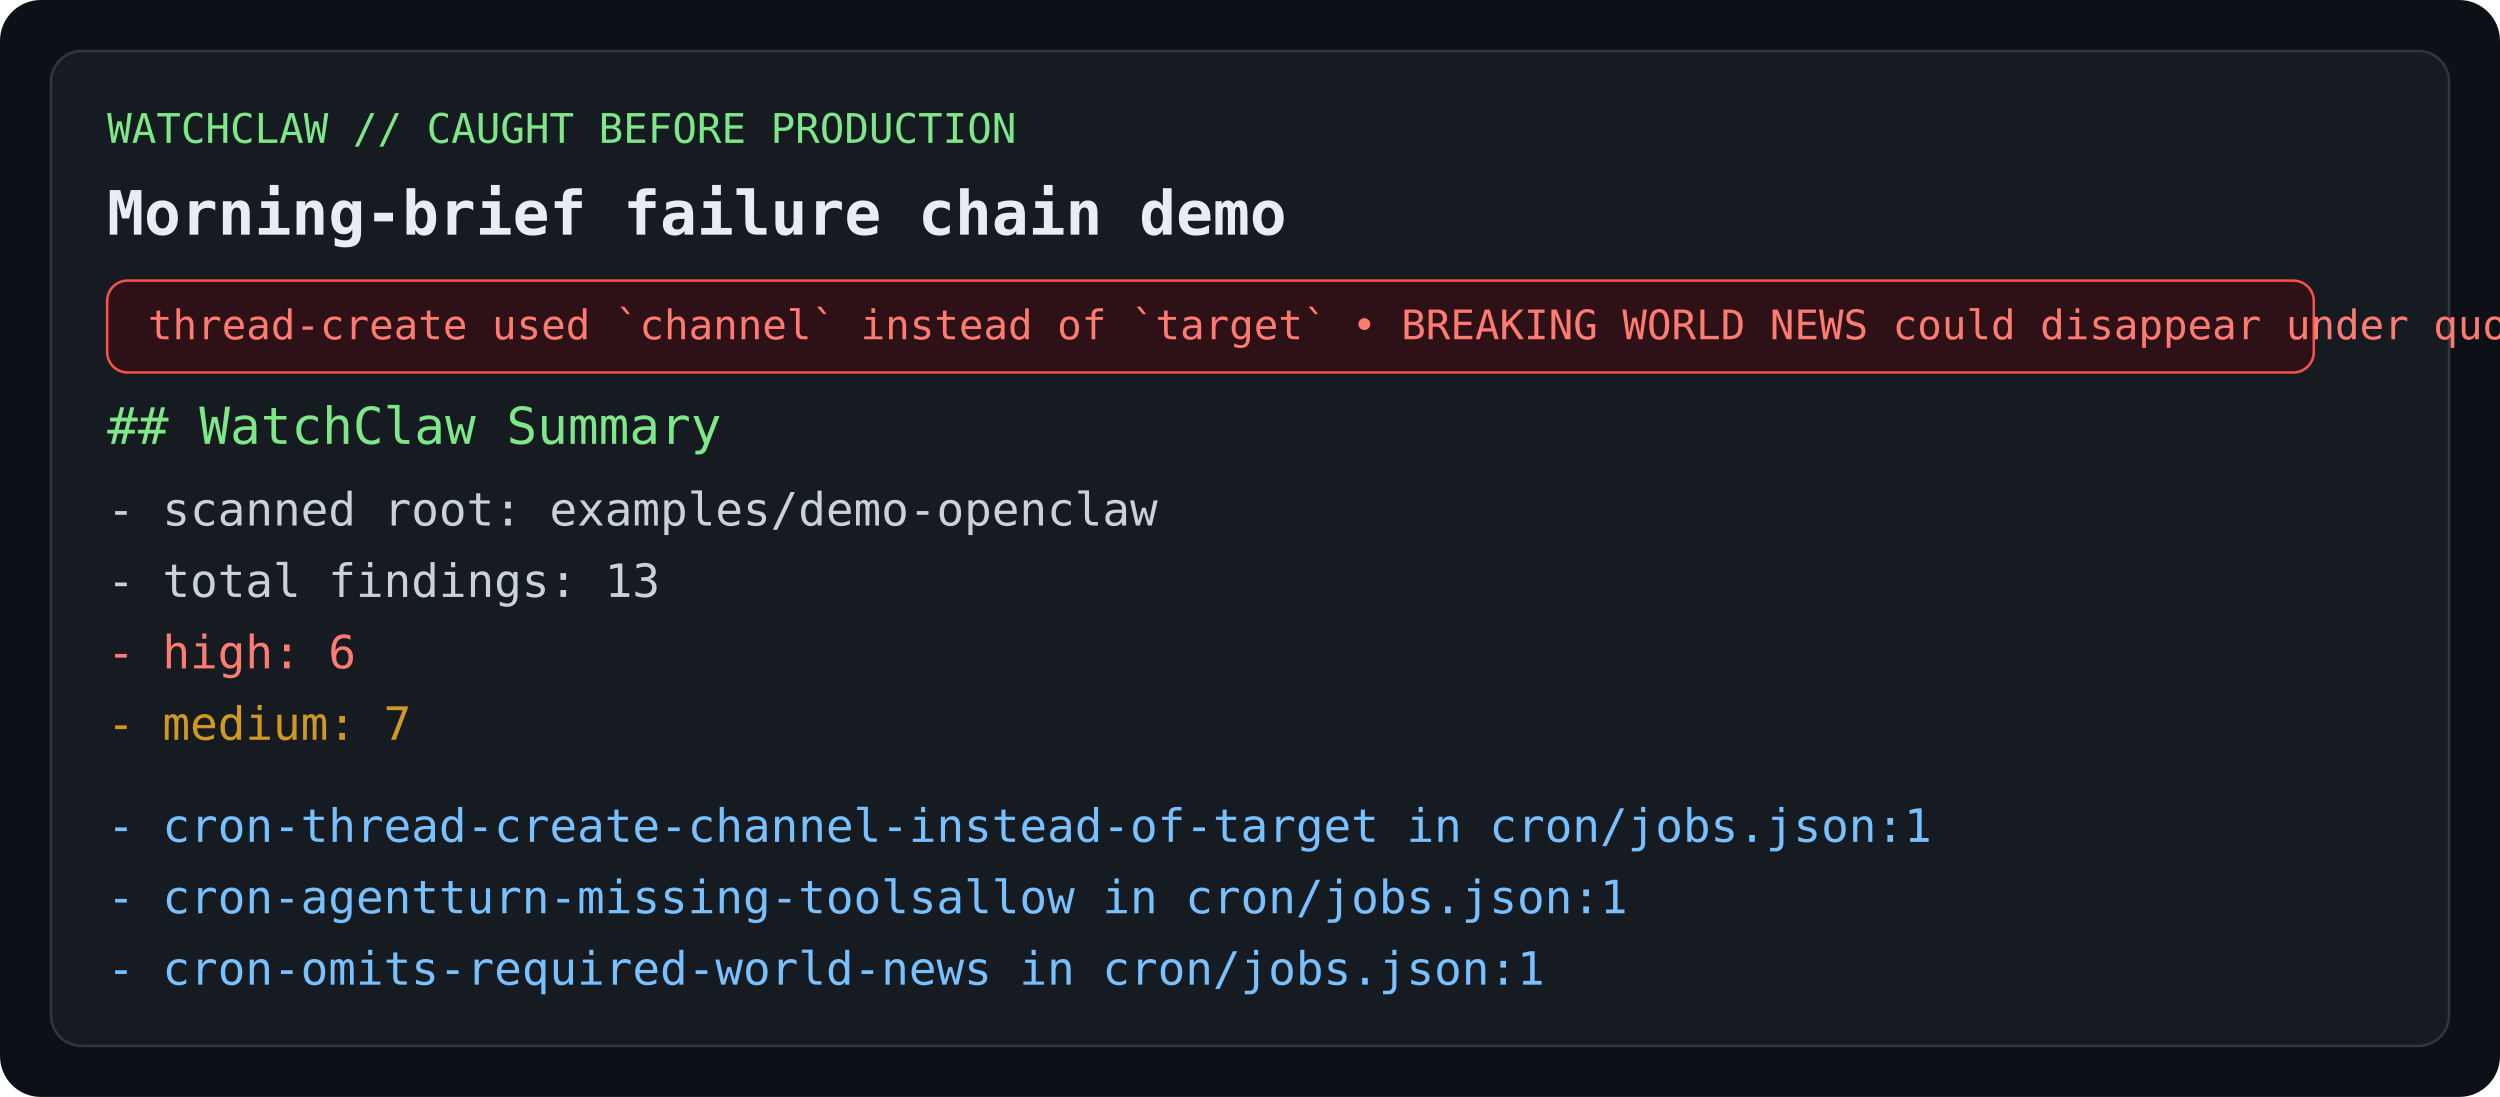
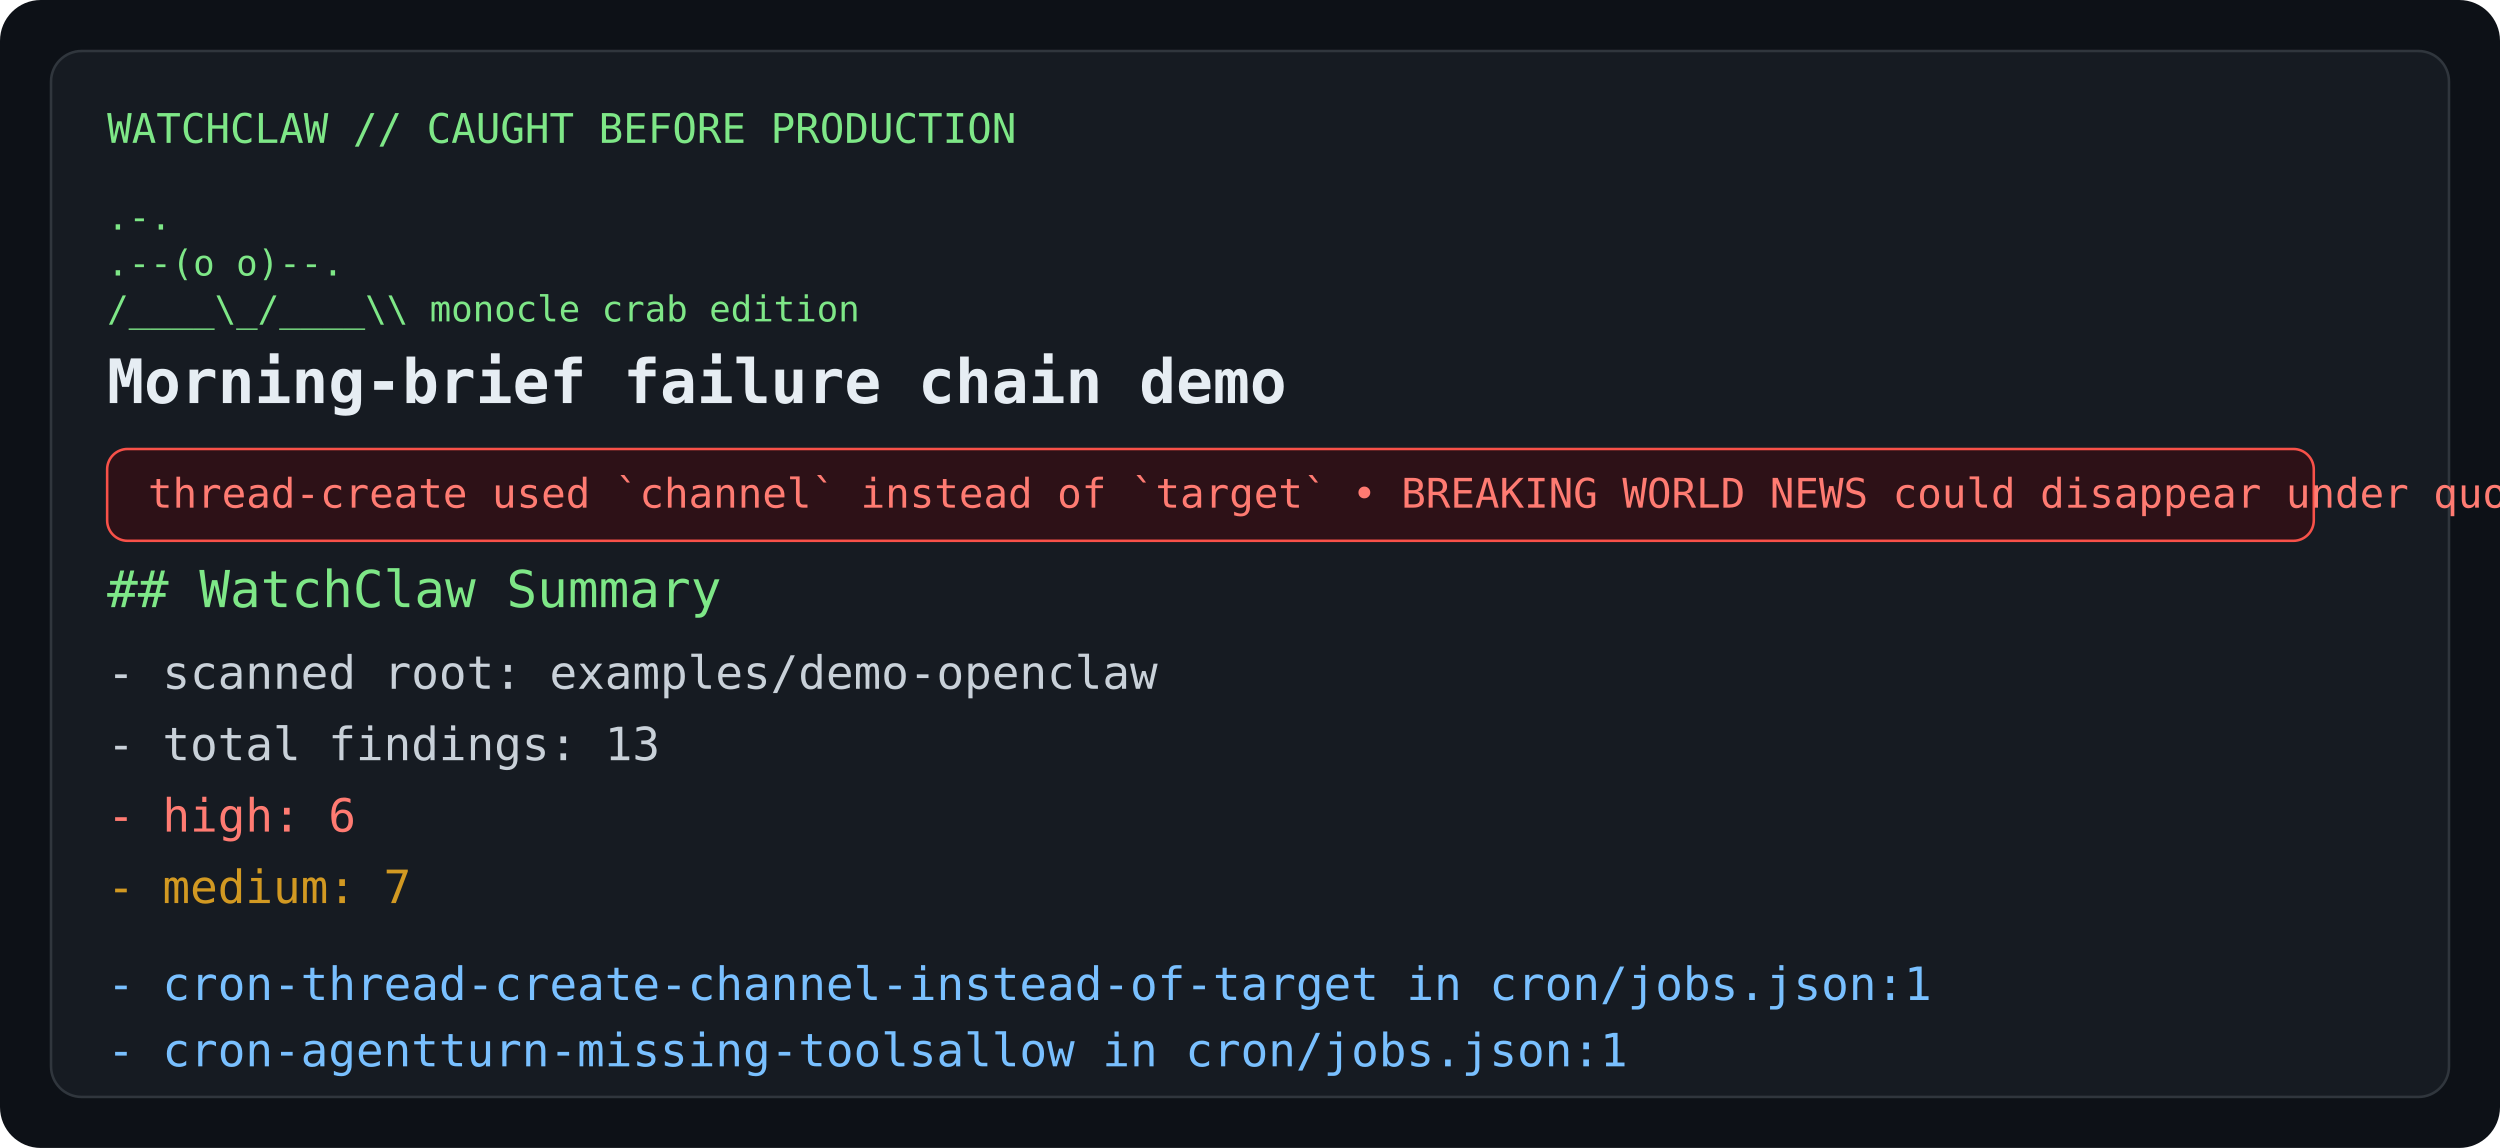
- <svg xmlns="http://www.w3.org/2000/svg" width="980" height="430" viewBox="0 0 980 430" role="img" aria-label="WatchClaw GitHub summary demo">
-   <rect width="980" height="430" fill="#0d1117" rx="16" />
-   <rect x="20" y="20" width="940" height="390" fill="#161b22" stroke="#30363d" rx="12" />
+ <svg xmlns="http://www.w3.org/2000/svg" width="980" height="450" viewBox="0 0 980 450" role="img" aria-label="WatchClaw GitHub summary demo">
+   <rect width="980" height="450" fill="#0d1117" rx="16" />
+   <rect x="20" y="20" width="940" height="410" fill="#161b22" stroke="#30363d" rx="12" />
  <text x="42" y="56" fill="#7ee787" font-family="ui-monospace, SFMono-Regular, Menlo, Consolas, monospace" font-size="16">WATCHCLAW // CAUGHT BEFORE PRODUCTION</text>
-   <text x="42" y="92" fill="#e6edf3" font-family="ui-monospace, SFMono-Regular, Menlo, Consolas, monospace" font-size="24" font-weight="700">Morning-brief failure chain demo</text>
-   <rect x="42" y="110" width="865" height="36" rx="8" fill="#2d1117" stroke="#f85149" />
-   <text x="58" y="133" fill="#ff7b72" font-family="ui-monospace, SFMono-Regular, Menlo, Consolas, monospace" font-size="16">thread-create used `channel` instead of `target` • BREAKING WORLD NEWS could disappear under quota pressure</text>
-   <text x="42" y="174" fill="#7ee787" font-family="ui-monospace, SFMono-Regular, Menlo, Consolas, monospace" font-size="20">## WatchClaw Summary</text>
-   <text x="42" y="206" fill="#c9d1d9" font-family="ui-monospace, SFMono-Regular, Menlo, Consolas, monospace" font-size="18">- scanned root: examples/demo-openclaw</text>
-   <text x="42" y="234" fill="#c9d1d9" font-family="ui-monospace, SFMono-Regular, Menlo, Consolas, monospace" font-size="18">- total findings: 13</text>
-   <text x="42" y="262" fill="#ff7b72" font-family="ui-monospace, SFMono-Regular, Menlo, Consolas, monospace" font-size="18">- high: 6</text>
-   <text x="42" y="290" fill="#d29922" font-family="ui-monospace, SFMono-Regular, Menlo, Consolas, monospace" font-size="18">- medium: 7</text>
-   <text x="42" y="330" fill="#79c0ff" font-family="ui-monospace, SFMono-Regular, Menlo, Consolas, monospace" font-size="18">- cron-thread-create-channel-instead-of-target in cron/jobs.json:1</text>
-   <text x="42" y="358" fill="#79c0ff" font-family="ui-monospace, SFMono-Regular, Menlo, Consolas, monospace" font-size="18">- cron-agentturn-missing-toolsallow in cron/jobs.json:1</text>
-   <text x="42" y="386" fill="#79c0ff" font-family="ui-monospace, SFMono-Regular, Menlo, Consolas, monospace" font-size="18">- cron-omits-required-world-news in cron/jobs.json:1</text>
+   <text x="42" y="90" fill="#7ee787" font-family="ui-monospace, SFMono-Regular, Menlo, Consolas, monospace" font-size="14">      .-.</text>
+   <text x="42" y="108" fill="#7ee787" font-family="ui-monospace, SFMono-Regular, Menlo, Consolas, monospace" font-size="14">  .--(o o)--.</text>
+   <text x="42" y="126" fill="#7ee787" font-family="ui-monospace, SFMono-Regular, Menlo, Consolas, monospace" font-size="14"> /____\_/____\\   monocle crab edition</text>
+   <text x="42" y="158" fill="#e6edf3" font-family="ui-monospace, SFMono-Regular, Menlo, Consolas, monospace" font-size="24" font-weight="700">Morning-brief failure chain demo</text>
+   <rect x="42" y="176" width="865" height="36" rx="8" fill="#2d1117" stroke="#f85149" />
+   <text x="58" y="199" fill="#ff7b72" font-family="ui-monospace, SFMono-Regular, Menlo, Consolas, monospace" font-size="16">thread-create used `channel` instead of `target` • BREAKING WORLD NEWS could disappear under quota pressure</text>
+   <text x="42" y="238" fill="#7ee787" font-family="ui-monospace, SFMono-Regular, Menlo, Consolas, monospace" font-size="20">## WatchClaw Summary</text>
+   <text x="42" y="270" fill="#c9d1d9" font-family="ui-monospace, SFMono-Regular, Menlo, Consolas, monospace" font-size="18">- scanned root: examples/demo-openclaw</text>
+   <text x="42" y="298" fill="#c9d1d9" font-family="ui-monospace, SFMono-Regular, Menlo, Consolas, monospace" font-size="18">- total findings: 13</text>
+   <text x="42" y="326" fill="#ff7b72" font-family="ui-monospace, SFMono-Regular, Menlo, Consolas, monospace" font-size="18">- high: 6</text>
+   <text x="42" y="354" fill="#d29922" font-family="ui-monospace, SFMono-Regular, Menlo, Consolas, monospace" font-size="18">- medium: 7</text>
+   <text x="42" y="392" fill="#79c0ff" font-family="ui-monospace, SFMono-Regular, Menlo, Consolas, monospace" font-size="18">- cron-thread-create-channel-instead-of-target in cron/jobs.json:1</text>
+   <text x="42" y="418" fill="#79c0ff" font-family="ui-monospace, SFMono-Regular, Menlo, Consolas, monospace" font-size="18">- cron-agentturn-missing-toolsallow in cron/jobs.json:1</text>
</svg>
